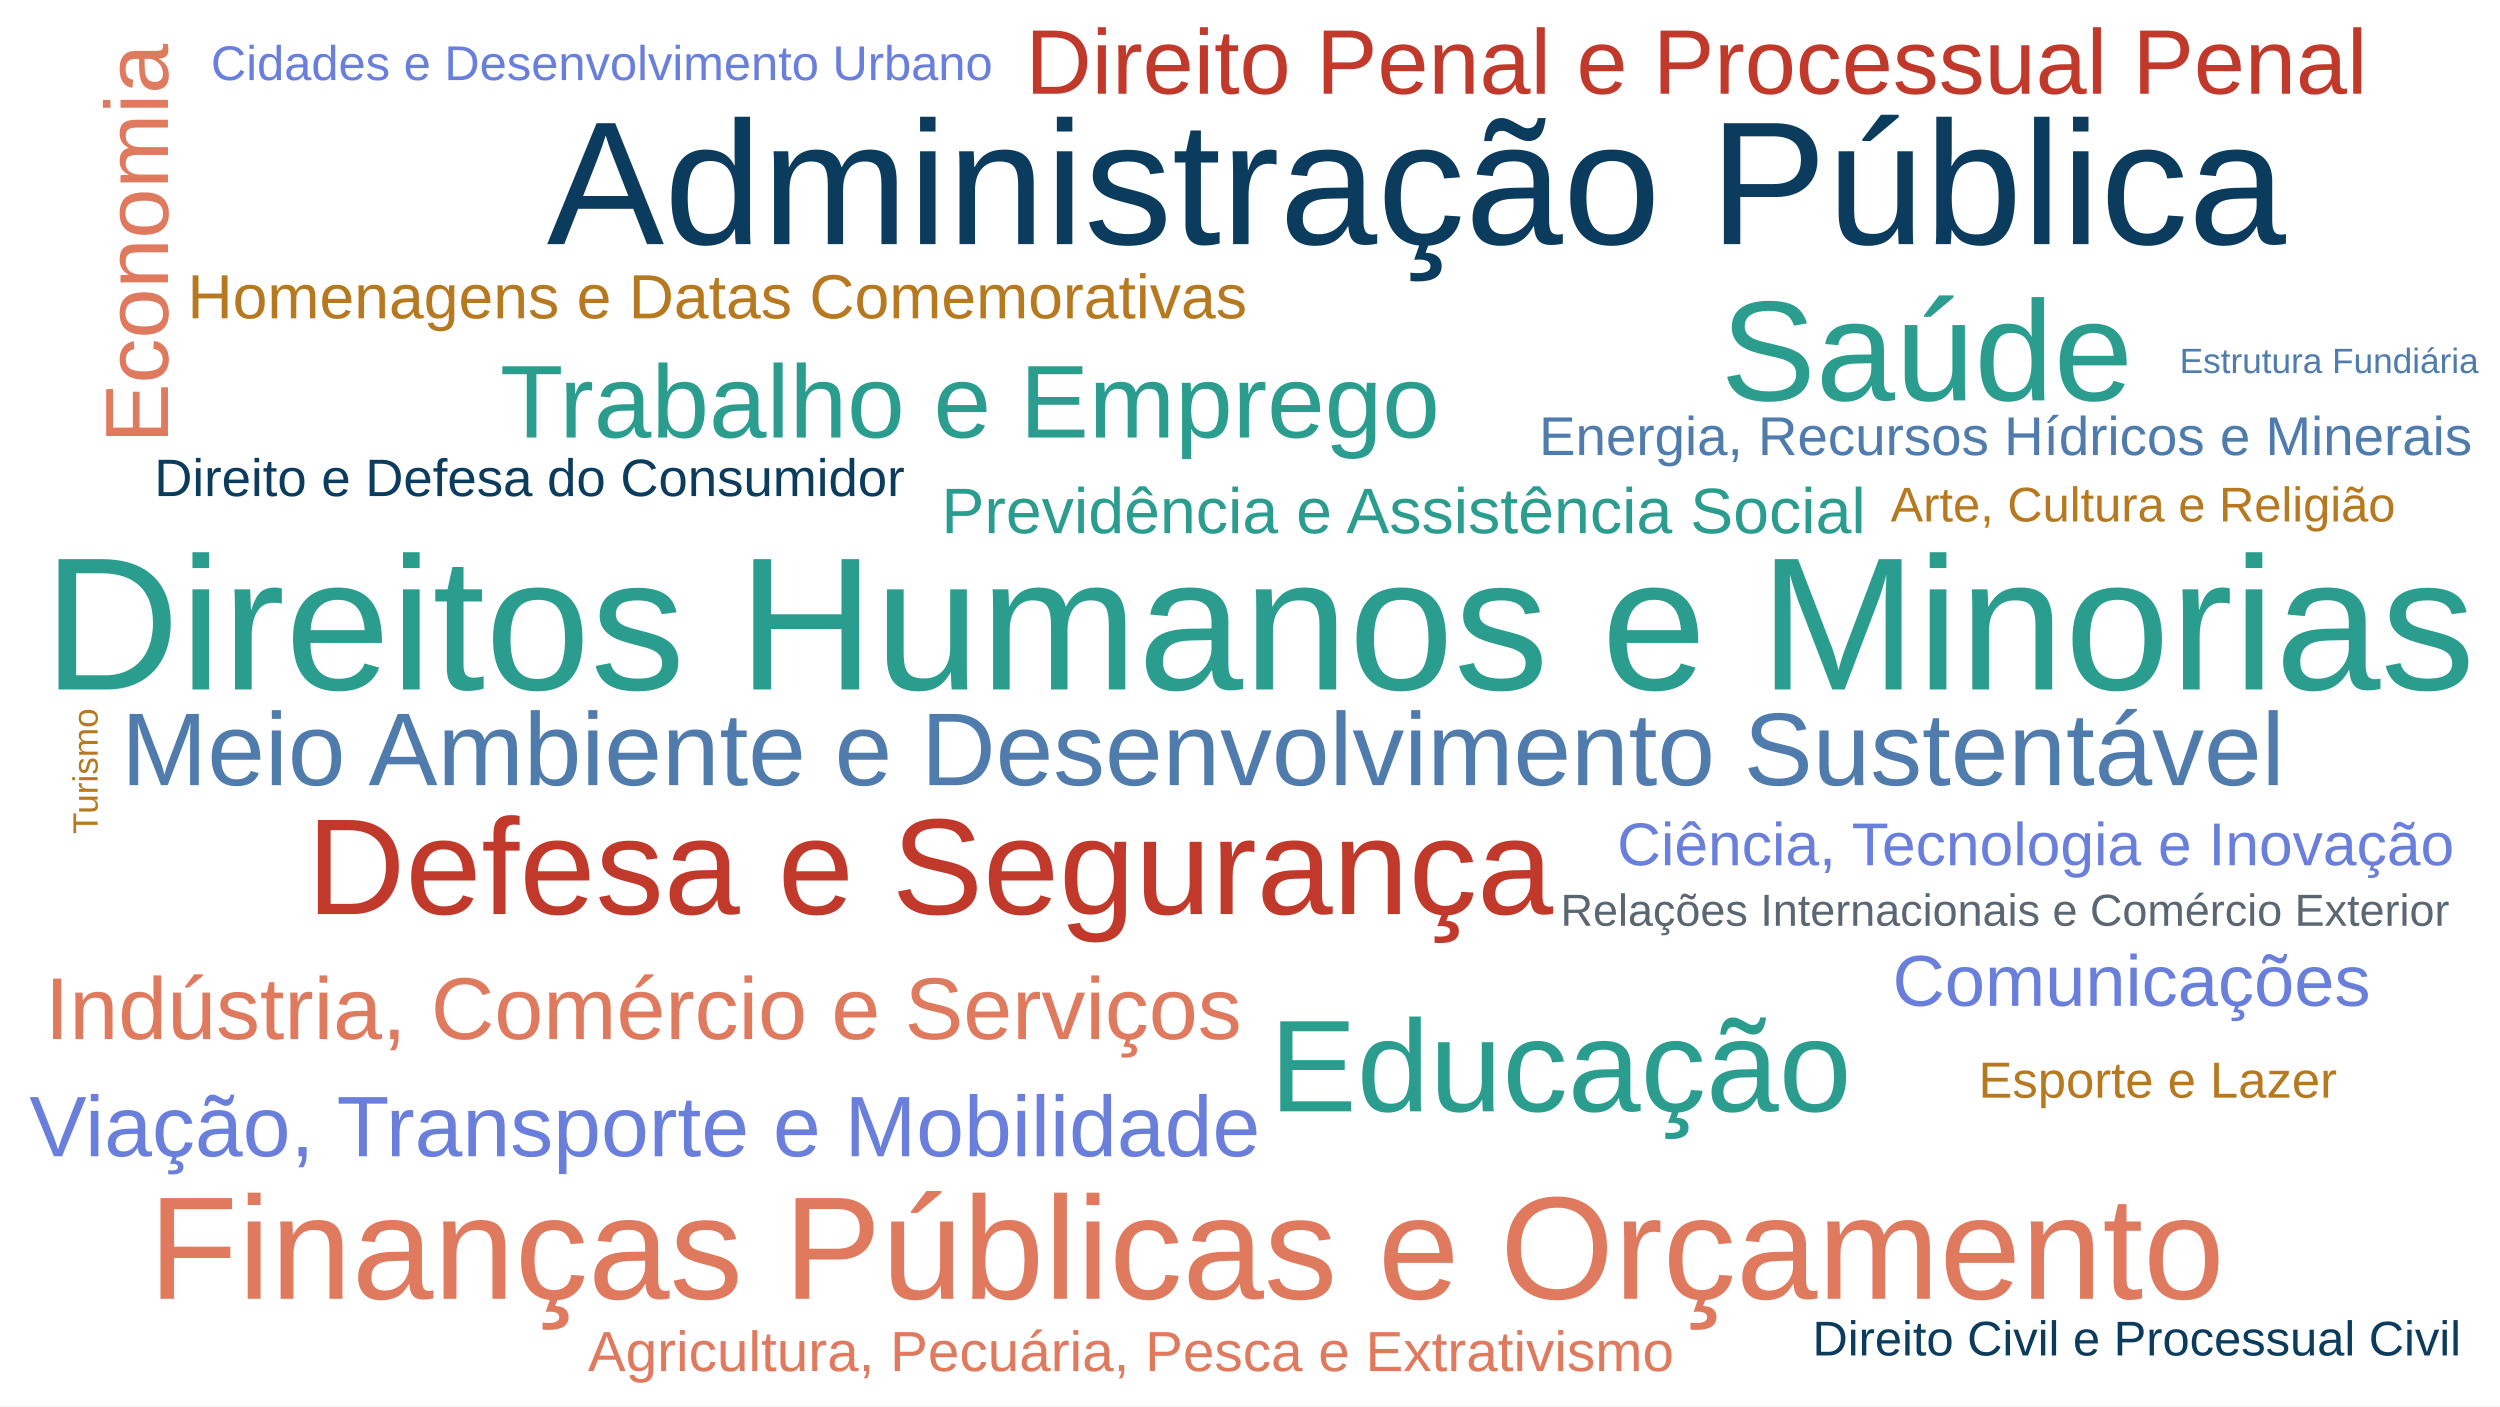
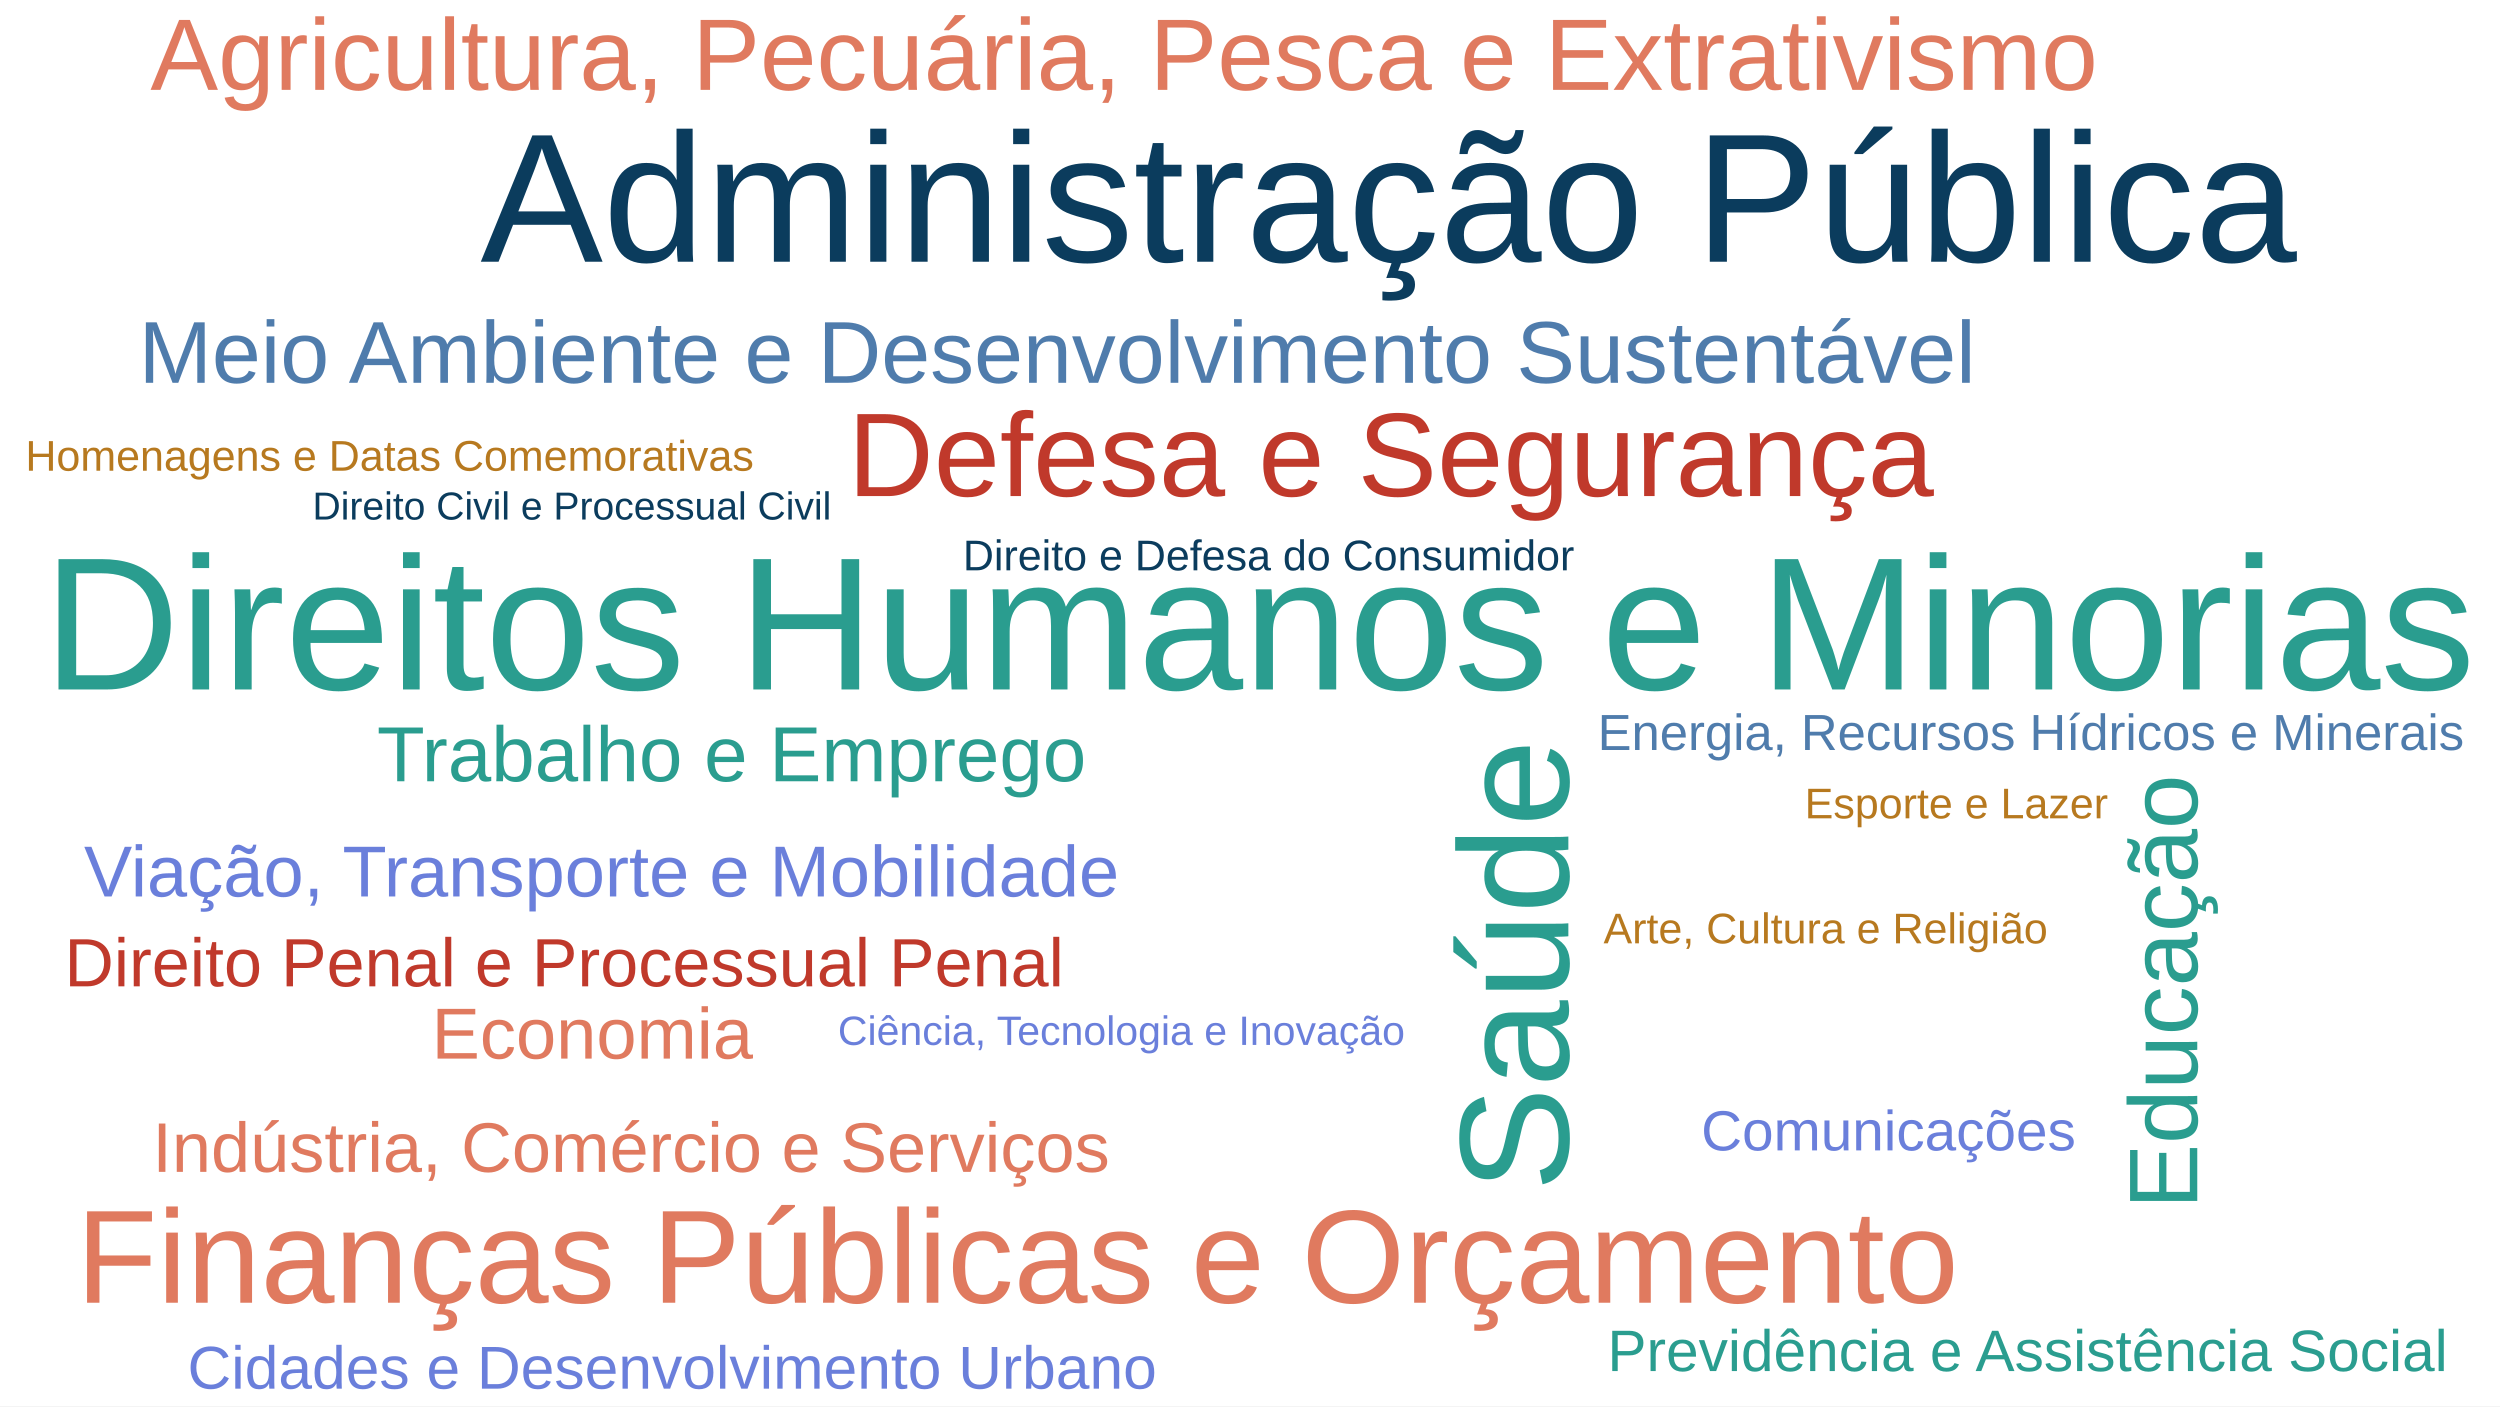
<svg xmlns="http://www.w3.org/2000/svg" viewBox="0 0 1280 720" width="1280" height="720">
  <style>text{font-family:'Arial';font-weight:normal;font-style:normal;}</style>
  <rect width="100%" height="100%" style="fill:white" />
  <text transform="translate(22,353)" font-size="97" style="fill:#2A9D8F">Direitos Humanos e Minorias</text>
-   <text transform="translate(280,125)" font-size="90" style="fill:#0B3C5D">Administração Pública</text>
-   <text transform="translate(76,665)" font-size="75" style="fill:#E07A5F">Finanças Públicas e Orçamento</text>
-   <text transform="translate(881,205)" font-size="73" style="fill:#2A9D8F">Saúde</text>
-   <text transform="translate(157,468)" font-size="70" style="fill:#C0392B">Defesa e Segurança</text>
-   <text transform="translate(650,569)" font-size="67" style="fill:#2A9D8F">Educação</text>
-   <text transform="translate(256,224)" font-size="53" style="fill:#2A9D8F">Trabalho e Emprego</text>
-   <text transform="translate(62,402)" font-size="53" style="fill:#4F7CAC">Meio Ambiente e Desenvolvimento Sustentável</text>
-   <text transform="translate(525,48)" font-size="47" style="fill:#C0392B">Direito Penal e Processual Penal</text>
-   <text transform="translate(86,227) rotate(-90)" font-size="46" style="fill:#E07A5F">Economia</text>
-   <text transform="translate(23,532)" font-size="45" style="fill:#E07A5F">Indústria, Comércio e Serviços</text>
-   <text transform="translate(15,592)" font-size="44" style="fill:#6A7FDB">Viação, Transporte e Mobilidade</text>
-   <text transform="translate(969,515)" font-size="37" style="fill:#6A7FDB">Comunicações</text>
-   <text transform="translate(482,273)" font-size="33" style="fill:#2A9D8F">Previdência e Assistência Social</text>
-   <text transform="translate(96,163)" font-size="32" style="fill:#B7791F">Homenagens e Datas Comemorativas</text>
-   <text transform="translate(828,443)" font-size="31" style="fill:#6A7FDB">Ciência, Tecnologia e Inovação</text>
-   <text transform="translate(301,702)" font-size="29" style="fill:#E07A5F">Agricultura, Pecuária, Pesca e Extrativismo</text>
-   <text transform="translate(788,233)" font-size="28" style="fill:#4F7CAC">Energia, Recursos Hídricos e Minerais</text>
-   <text transform="translate(79,254)" font-size="27" style="fill:#0B3C5D">Direito e Defesa do Consumidor</text>
-   <text transform="translate(1013,562)" font-size="26" style="fill:#B7791F">Esporte e Lazer</text>
-   <text transform="translate(108,41)" font-size="25" style="fill:#6A7FDB">Cidades e Desenvolvimento Urbano</text>
-   <text transform="translate(928,694)" font-size="25" style="fill:#0B3C5D">Direito Civil e Processual Civil</text>
-   <text transform="translate(968,267)" font-size="25" style="fill:#B7791F">Arte, Cultura e Religião</text>
-   <text transform="translate(799,474)" font-size="23" style="fill:#5A6772">Relações Internacionais e Comércio Exterior</text>
-   <text transform="translate(1116,191)" font-size="18" style="fill:#4F7CAC">Estrutura Fundiária</text>
-   <text transform="translate(50,427) rotate(-90)" font-size="18" style="fill:#B7791F">Turismo</text>
+   <text transform="translate(246,134)" font-size="94" style="fill:#0B3C5D">Administração Pública</text>
+   <text transform="translate(803,610) rotate(-90)" font-size="80" style="fill:#2A9D8F">Saúde</text>
+   <text transform="translate(39,667)" font-size="68" style="fill:#E07A5F">Finanças Públicas e Orçamento</text>
+   <text transform="translate(434,254)" font-size="61" style="fill:#C0392B">Defesa e Segurança</text>
+   <text transform="translate(77,46)" font-size="52" style="fill:#E07A5F">Agricultura, Pecuária, Pesca e Extrativismo</text>
+   <text transform="translate(1125,619) rotate(-90)" font-size="50" style="fill:#2A9D8F">Educação</text>
+   <text transform="translate(71,196)" font-size="45" style="fill:#4F7CAC">Meio Ambiente e Desenvolvimento Sustentável</text>
+   <text transform="translate(193,400)" font-size="40" style="fill:#2A9D8F">Trabalho e Emprego</text>
+   <text transform="translate(43,459)" font-size="37" style="fill:#6A7FDB">Viação, Transporte e Mobilidade</text>
+   <text transform="translate(221,542)" font-size="37" style="fill:#E07A5F">Economia</text>
+   <text transform="translate(78,600)" font-size="36" style="fill:#E07A5F">Indústria, Comércio e Serviços</text>
+   <text transform="translate(33,505)" font-size="35" style="fill:#C0392B">Direito Penal e Processual Penal</text>
+   <text transform="translate(96,711)" font-size="31" style="fill:#6A7FDB">Cidades e Desenvolvimento Urbano</text>
+   <text transform="translate(823,702)" font-size="30" style="fill:#2A9D8F">Previdência e Assistência Social</text>
+   <text transform="translate(871,589)" font-size="29" style="fill:#6A7FDB">Comunicações</text>
+   <text transform="translate(818,384)" font-size="26" style="fill:#4F7CAC">Energia, Recursos Hídricos e Minerais</text>
+   <text transform="translate(13,241)" font-size="22" style="fill:#B7791F">Homenagens e Datas Comemorativas</text>
+   <text transform="translate(821,483)" font-size="22" style="fill:#B7791F">Arte, Cultura e Religião</text>
+   <text transform="translate(493,292)" font-size="22" style="fill:#0B3C5D">Direito e Defesa do Consumidor</text>
+   <text transform="translate(924,419)" font-size="22" style="fill:#B7791F">Esporte e Lazer</text>
+   <text transform="translate(429,535)" font-size="21" style="fill:#6A7FDB">Ciência, Tecnologia e Inovação</text>
+   <text transform="translate(160,266)" font-size="20" style="fill:#0B3C5D">Direito Civil e Processual Civil</text>
</svg>
